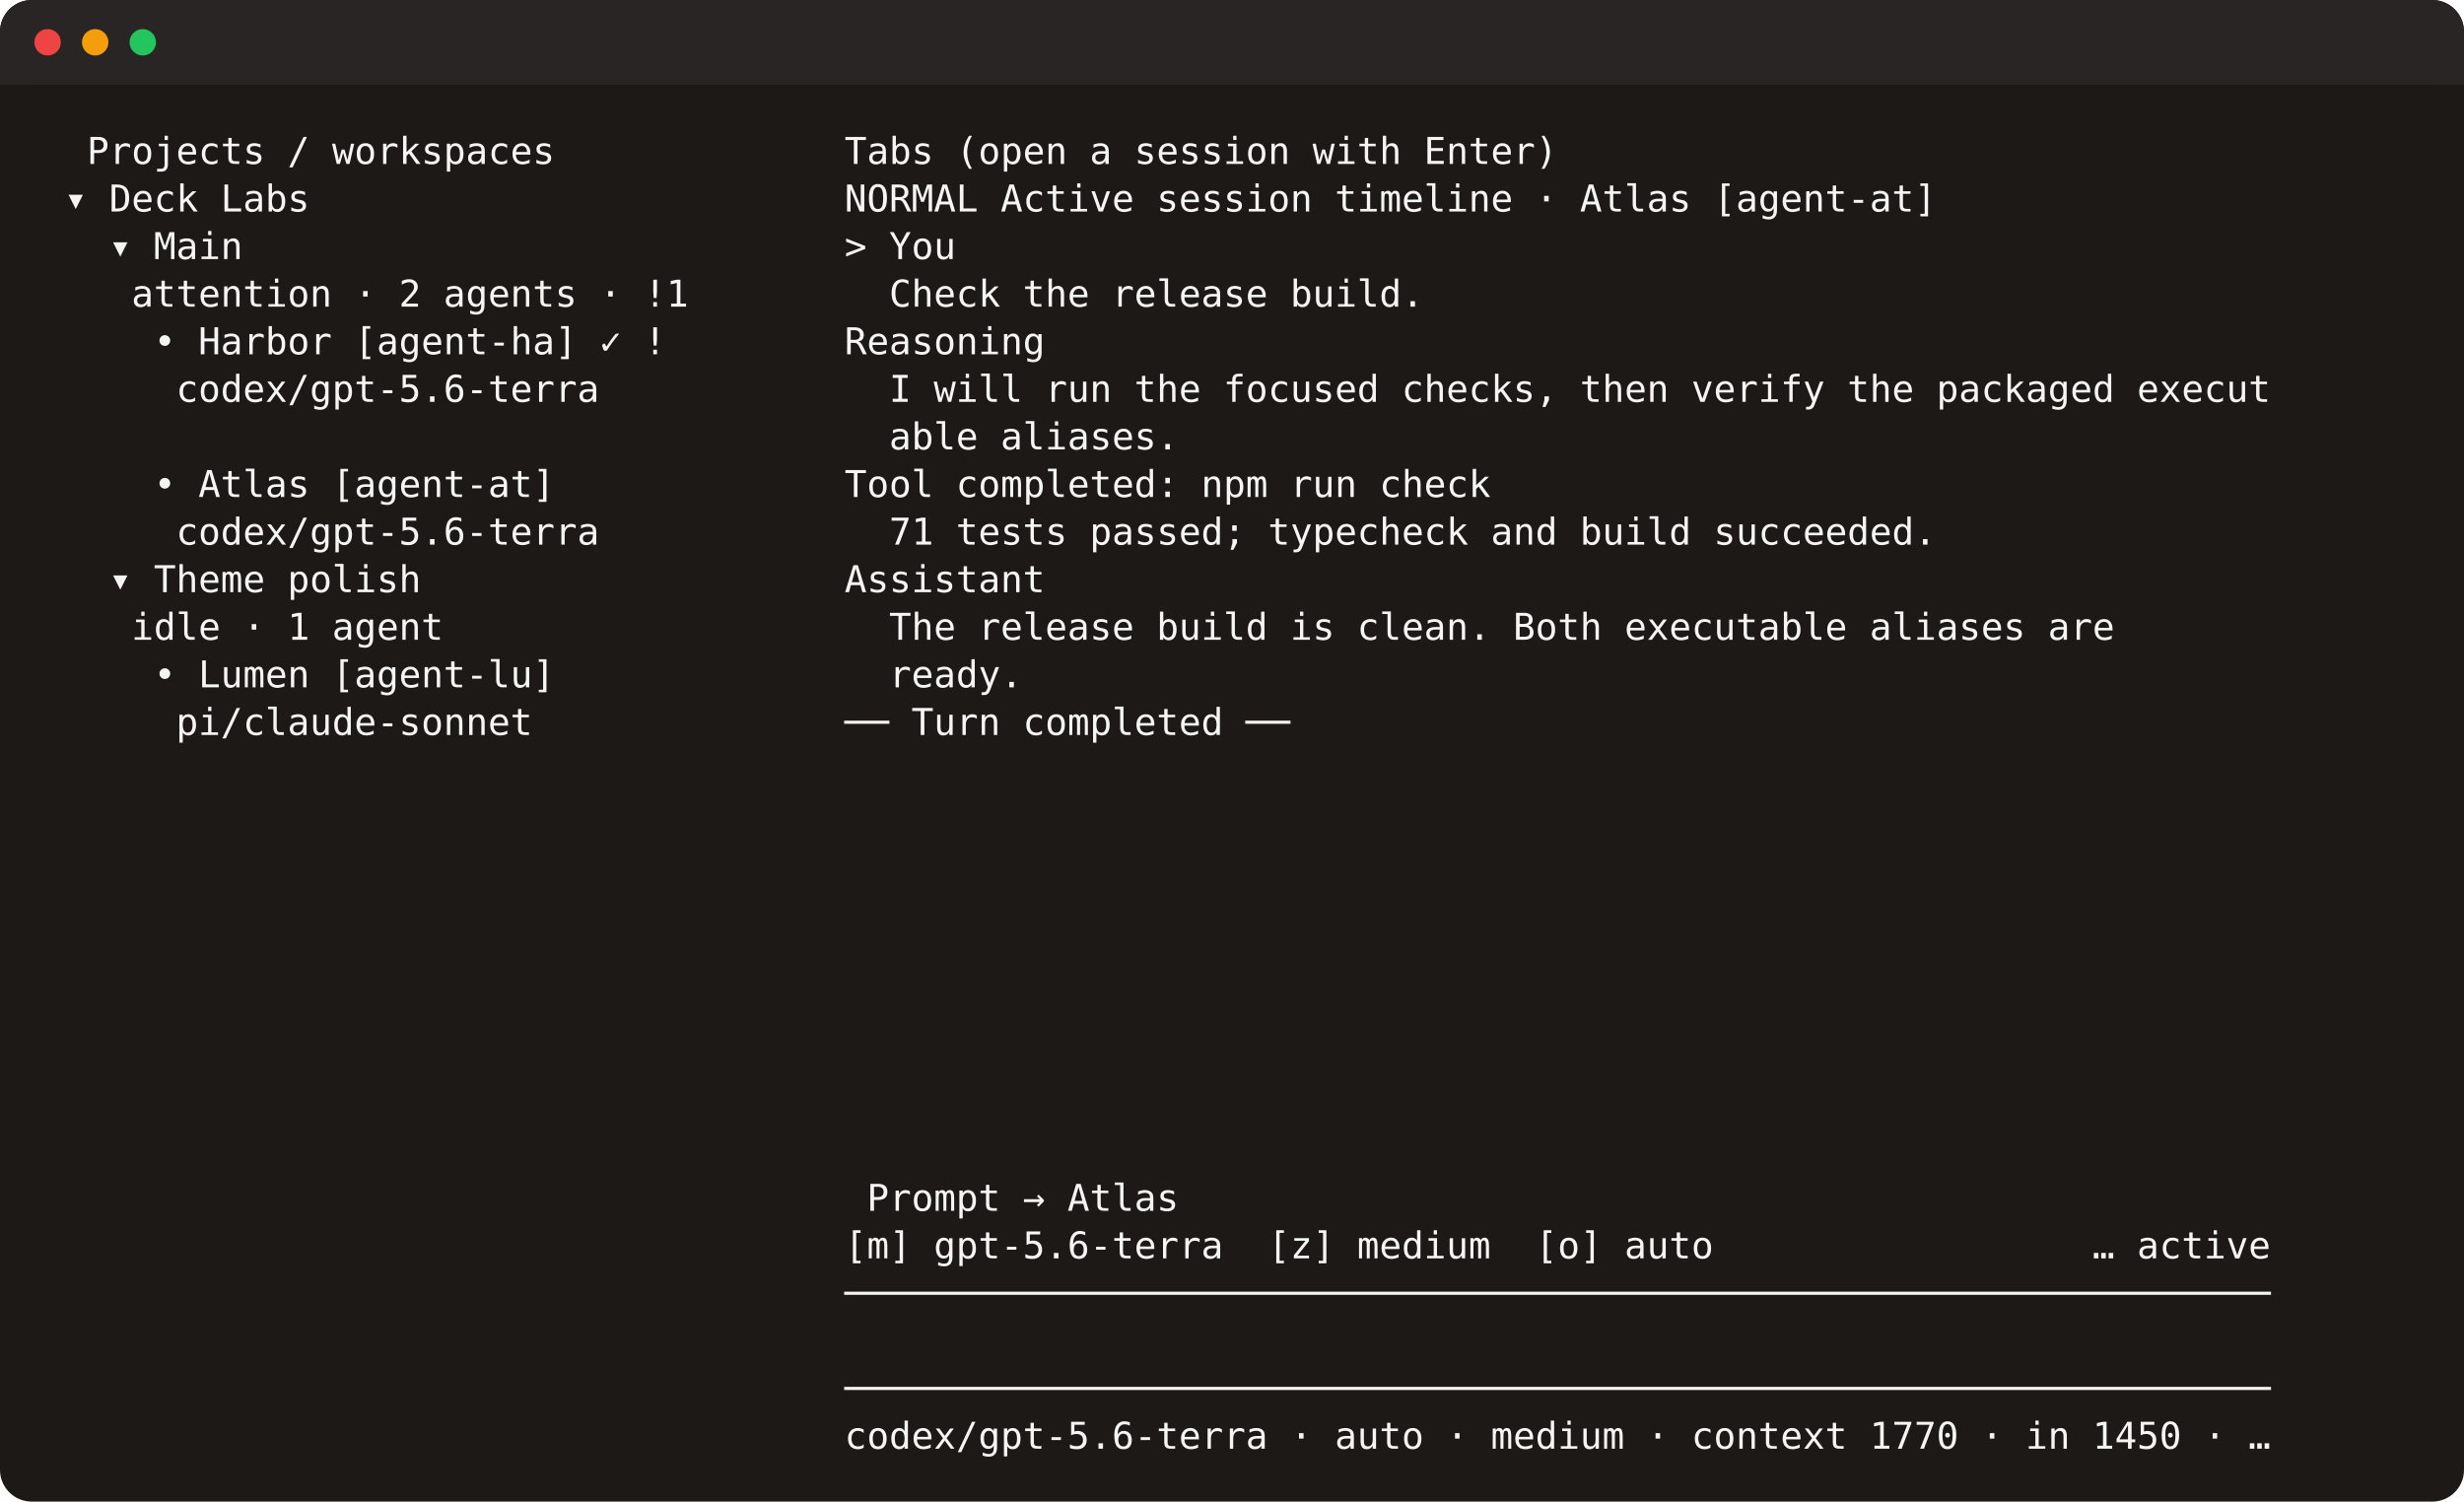
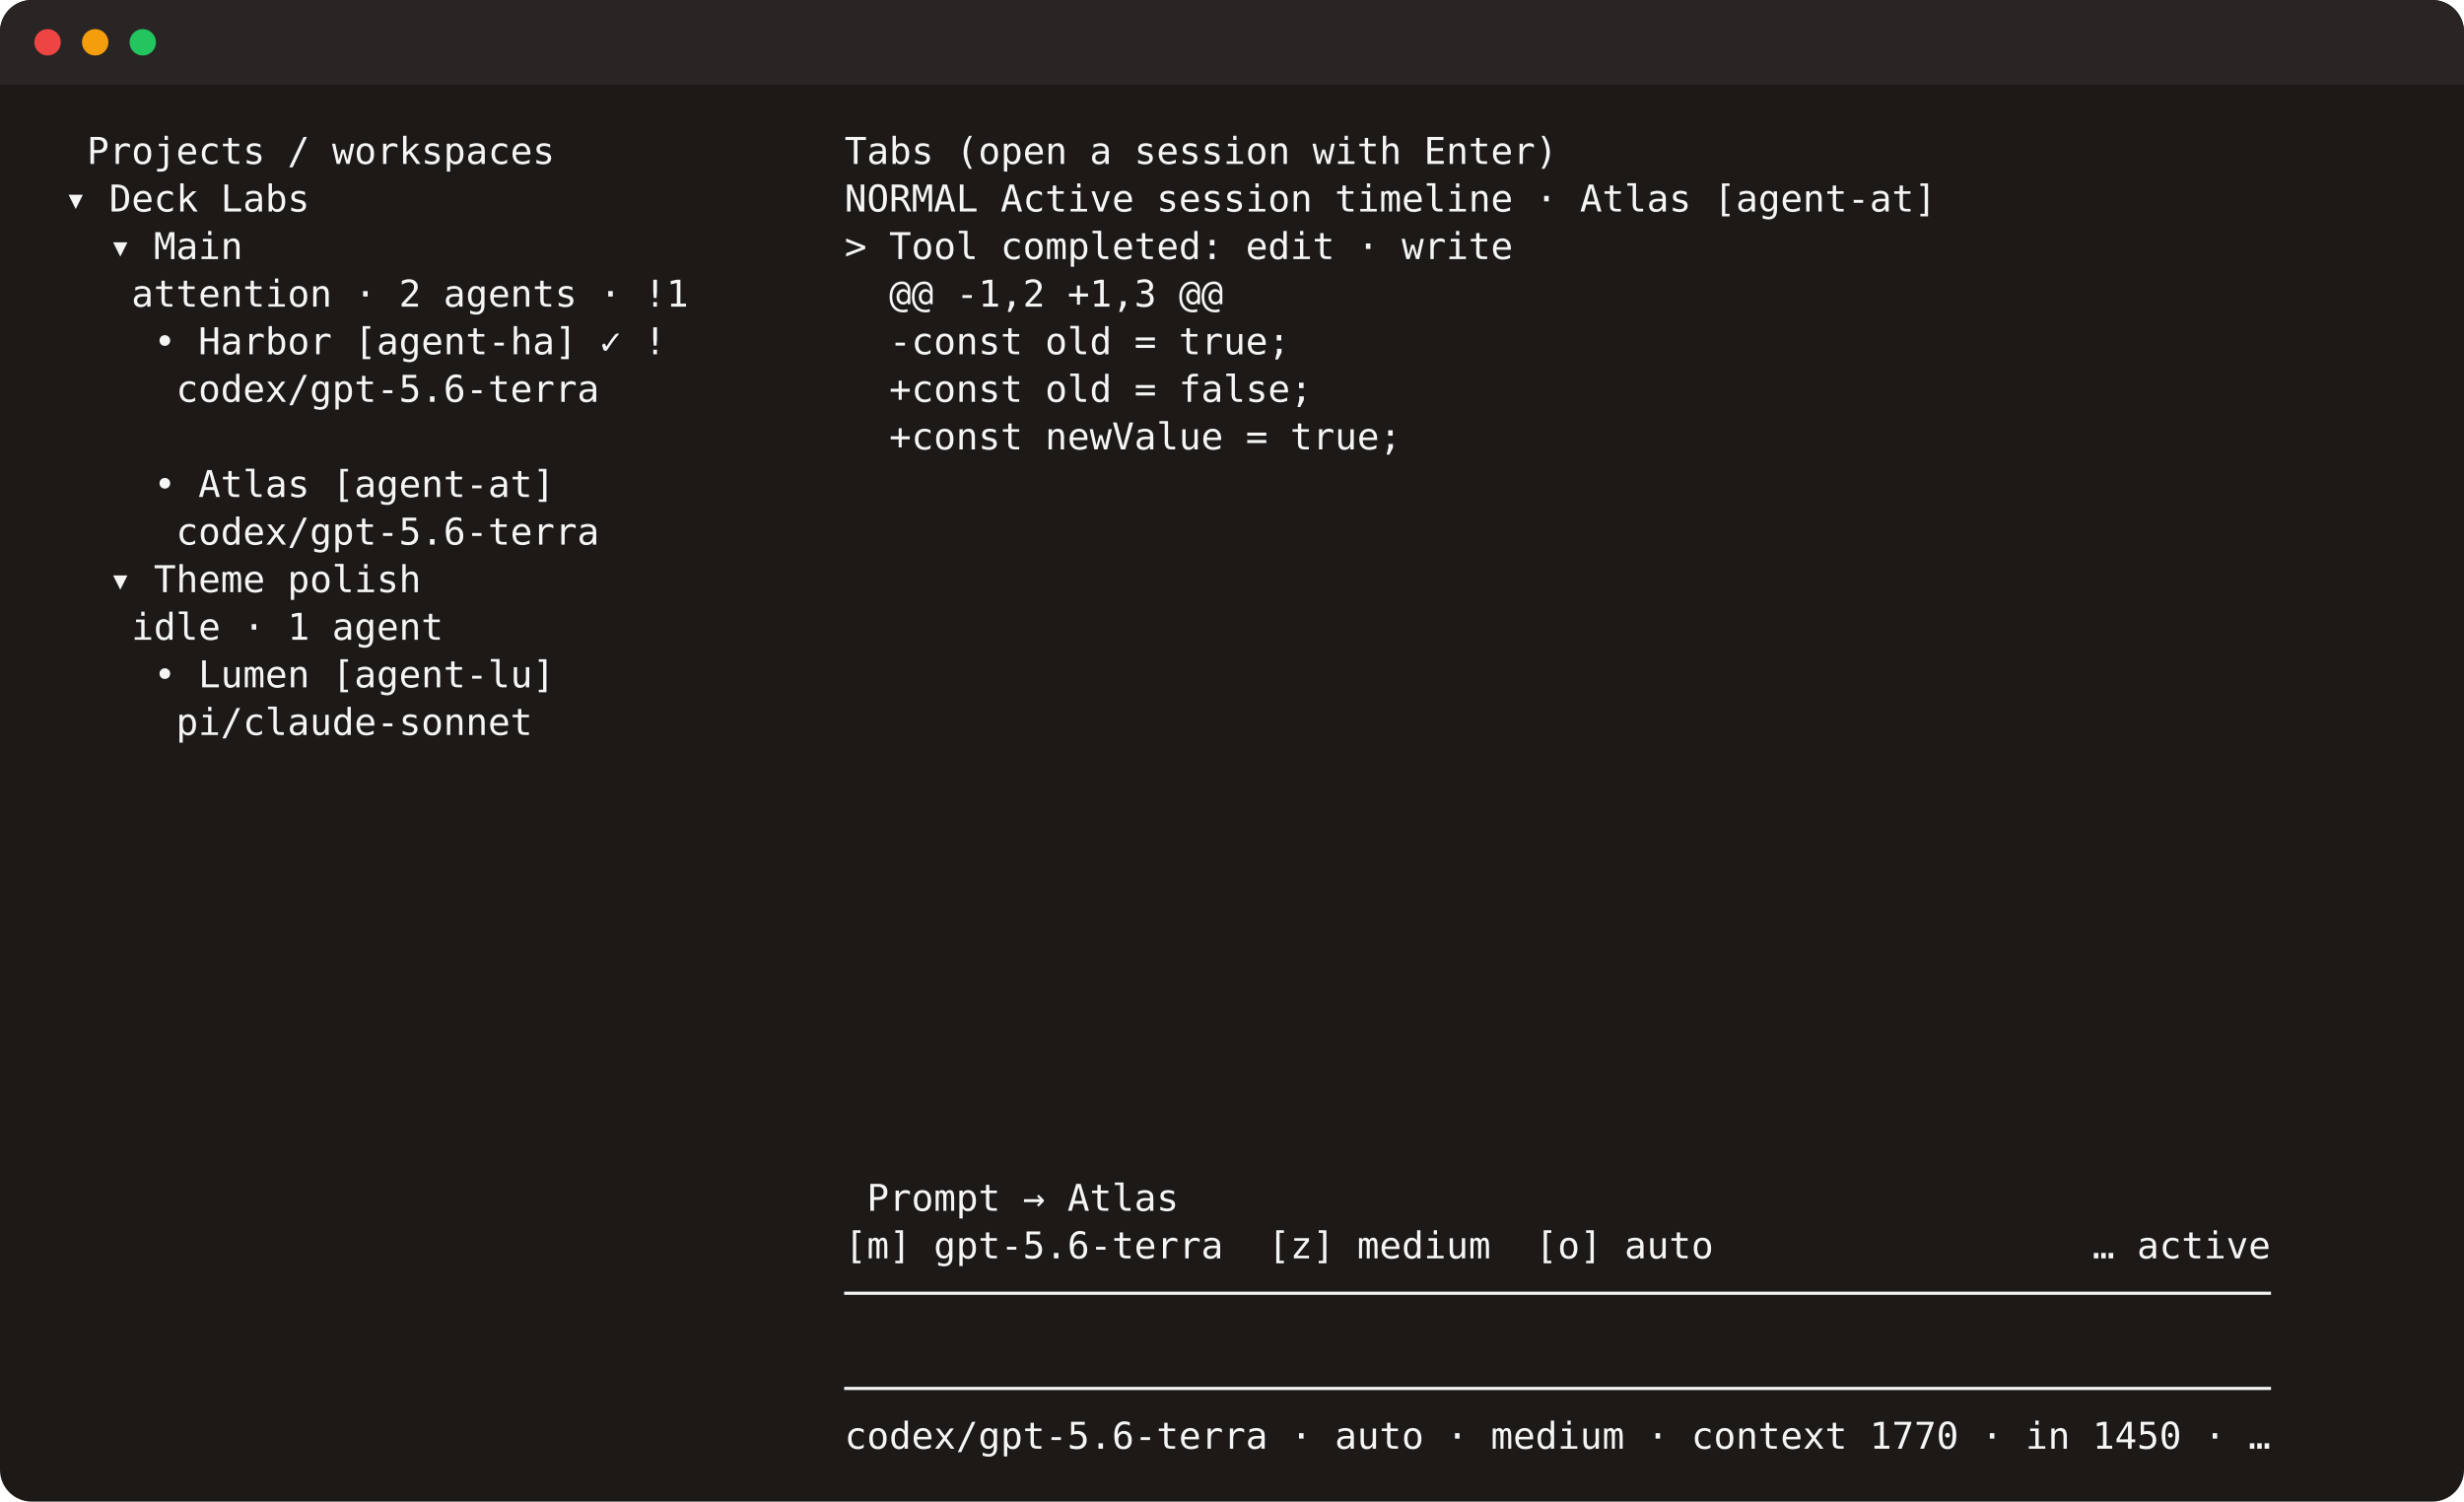
<svg xmlns="http://www.w3.org/2000/svg" width="932" height="568" viewBox="0 0 932 568">
  <rect width="932" height="568" rx="12" fill="#1c1917" />
  <rect width="932" height="32" rx="12" fill="#292524" />
  <rect y="20" width="932" height="12" fill="#292524" />
  <circle cx="18" cy="16" r="5" fill="#ef4444" />
  <circle cx="36" cy="16" r="5" fill="#f59e0b" />
  <circle cx="54" cy="16" r="5" fill="#22c55e" />
  <g fill="#f5f5f4" font-family="SFMono-Regular, Menlo, Consolas, monospace" font-size="14" xml:space="preserve">
    <text x="16" y="62">  Projects / workspaces             Tabs (open a session with Enter)                                </text>
    <text x="16" y="80"> ▾ Deck Labs                        NORMAL Active session timeline · Atlas [agent-at]               </text>
-     <text x="16" y="98">   ▾ Main                           &gt; You                                                           </text>
-     <text x="16" y="116">    attention · 2 agents · !1         Check the release build.                                      </text>
-     <text x="16" y="134">     • Harbor [agent-ha] ✓ !        Reasoning                                                       </text>
-     <text x="16" y="152">      codex/gpt-5.6-terra             I will run the focused checks, then verify the packaged execut</text>
-     <text x="16" y="170">                                      able aliases.                                                 </text>
-     <text x="16" y="188">     • Atlas [agent-at]             Tool completed: npm run check                                   </text>
-     <text x="16" y="206">      codex/gpt-5.6-terra             71 tests passed; typecheck and build succeeded.               </text>
-     <text x="16" y="224">   ▾ Theme polish                   Assistant                                                       </text>
-     <text x="16" y="242">    idle · 1 agent                    The release build is clean. Both executable aliases are       </text>
-     <text x="16" y="260">     • Lumen [agent-lu]               ready.                                                        </text>
-     <text x="16" y="278">      pi/claude-sonnet              ── Turn completed ──                                            </text>
+     <text x="16" y="98">   ▾ Main                           &gt; Tool completed: edit · write                                  </text>
+     <text x="16" y="116">    attention · 2 agents · !1         @@ -1,2 +1,3 @@                                               </text>
+     <text x="16" y="134">     • Harbor [agent-ha] ✓ !          -const old = true;                                            </text>
+     <text x="16" y="152">      codex/gpt-5.6-terra             +const old = false;                                           </text>
+     <text x="16" y="170">                                      +const newValue = true;                                       </text>
+     <text x="16" y="188">     • Atlas [agent-at]                                                                             </text>
+     <text x="16" y="206">      codex/gpt-5.6-terra                                                                           </text>
+     <text x="16" y="224">   ▾ Theme polish                                                                                   </text>
+     <text x="16" y="242">    idle · 1 agent                                                                                  </text>
+     <text x="16" y="260">     • Lumen [agent-lu]                                                                             </text>
+     <text x="16" y="278">      pi/claude-sonnet                                                                              </text>
    <text x="16" y="296" />
    <text x="16" y="314" />
    <text x="16" y="332" />
    <text x="16" y="350" />
    <text x="16" y="368" />
    <text x="16" y="386" />
    <text x="16" y="404" />
    <text x="16" y="422" />
    <text x="16" y="440" />
    <text x="16" y="458">                                     Prompt → Atlas                                                 </text>
    <text x="16" y="476">                                    [m] gpt-5.6-terra  [z] medium  [o] auto                 … active</text>
    <text x="16" y="494">                                    ────────────────────────────────────────────────────────────────</text>
    <text x="16" y="512">                                                                                                    </text>
    <text x="16" y="530">                                    ────────────────────────────────────────────────────────────────</text>
    <text x="16" y="548">                                    codex/gpt-5.6-terra · auto · medium · context 1770 · in 1450 · …</text>
  </g>
</svg>
